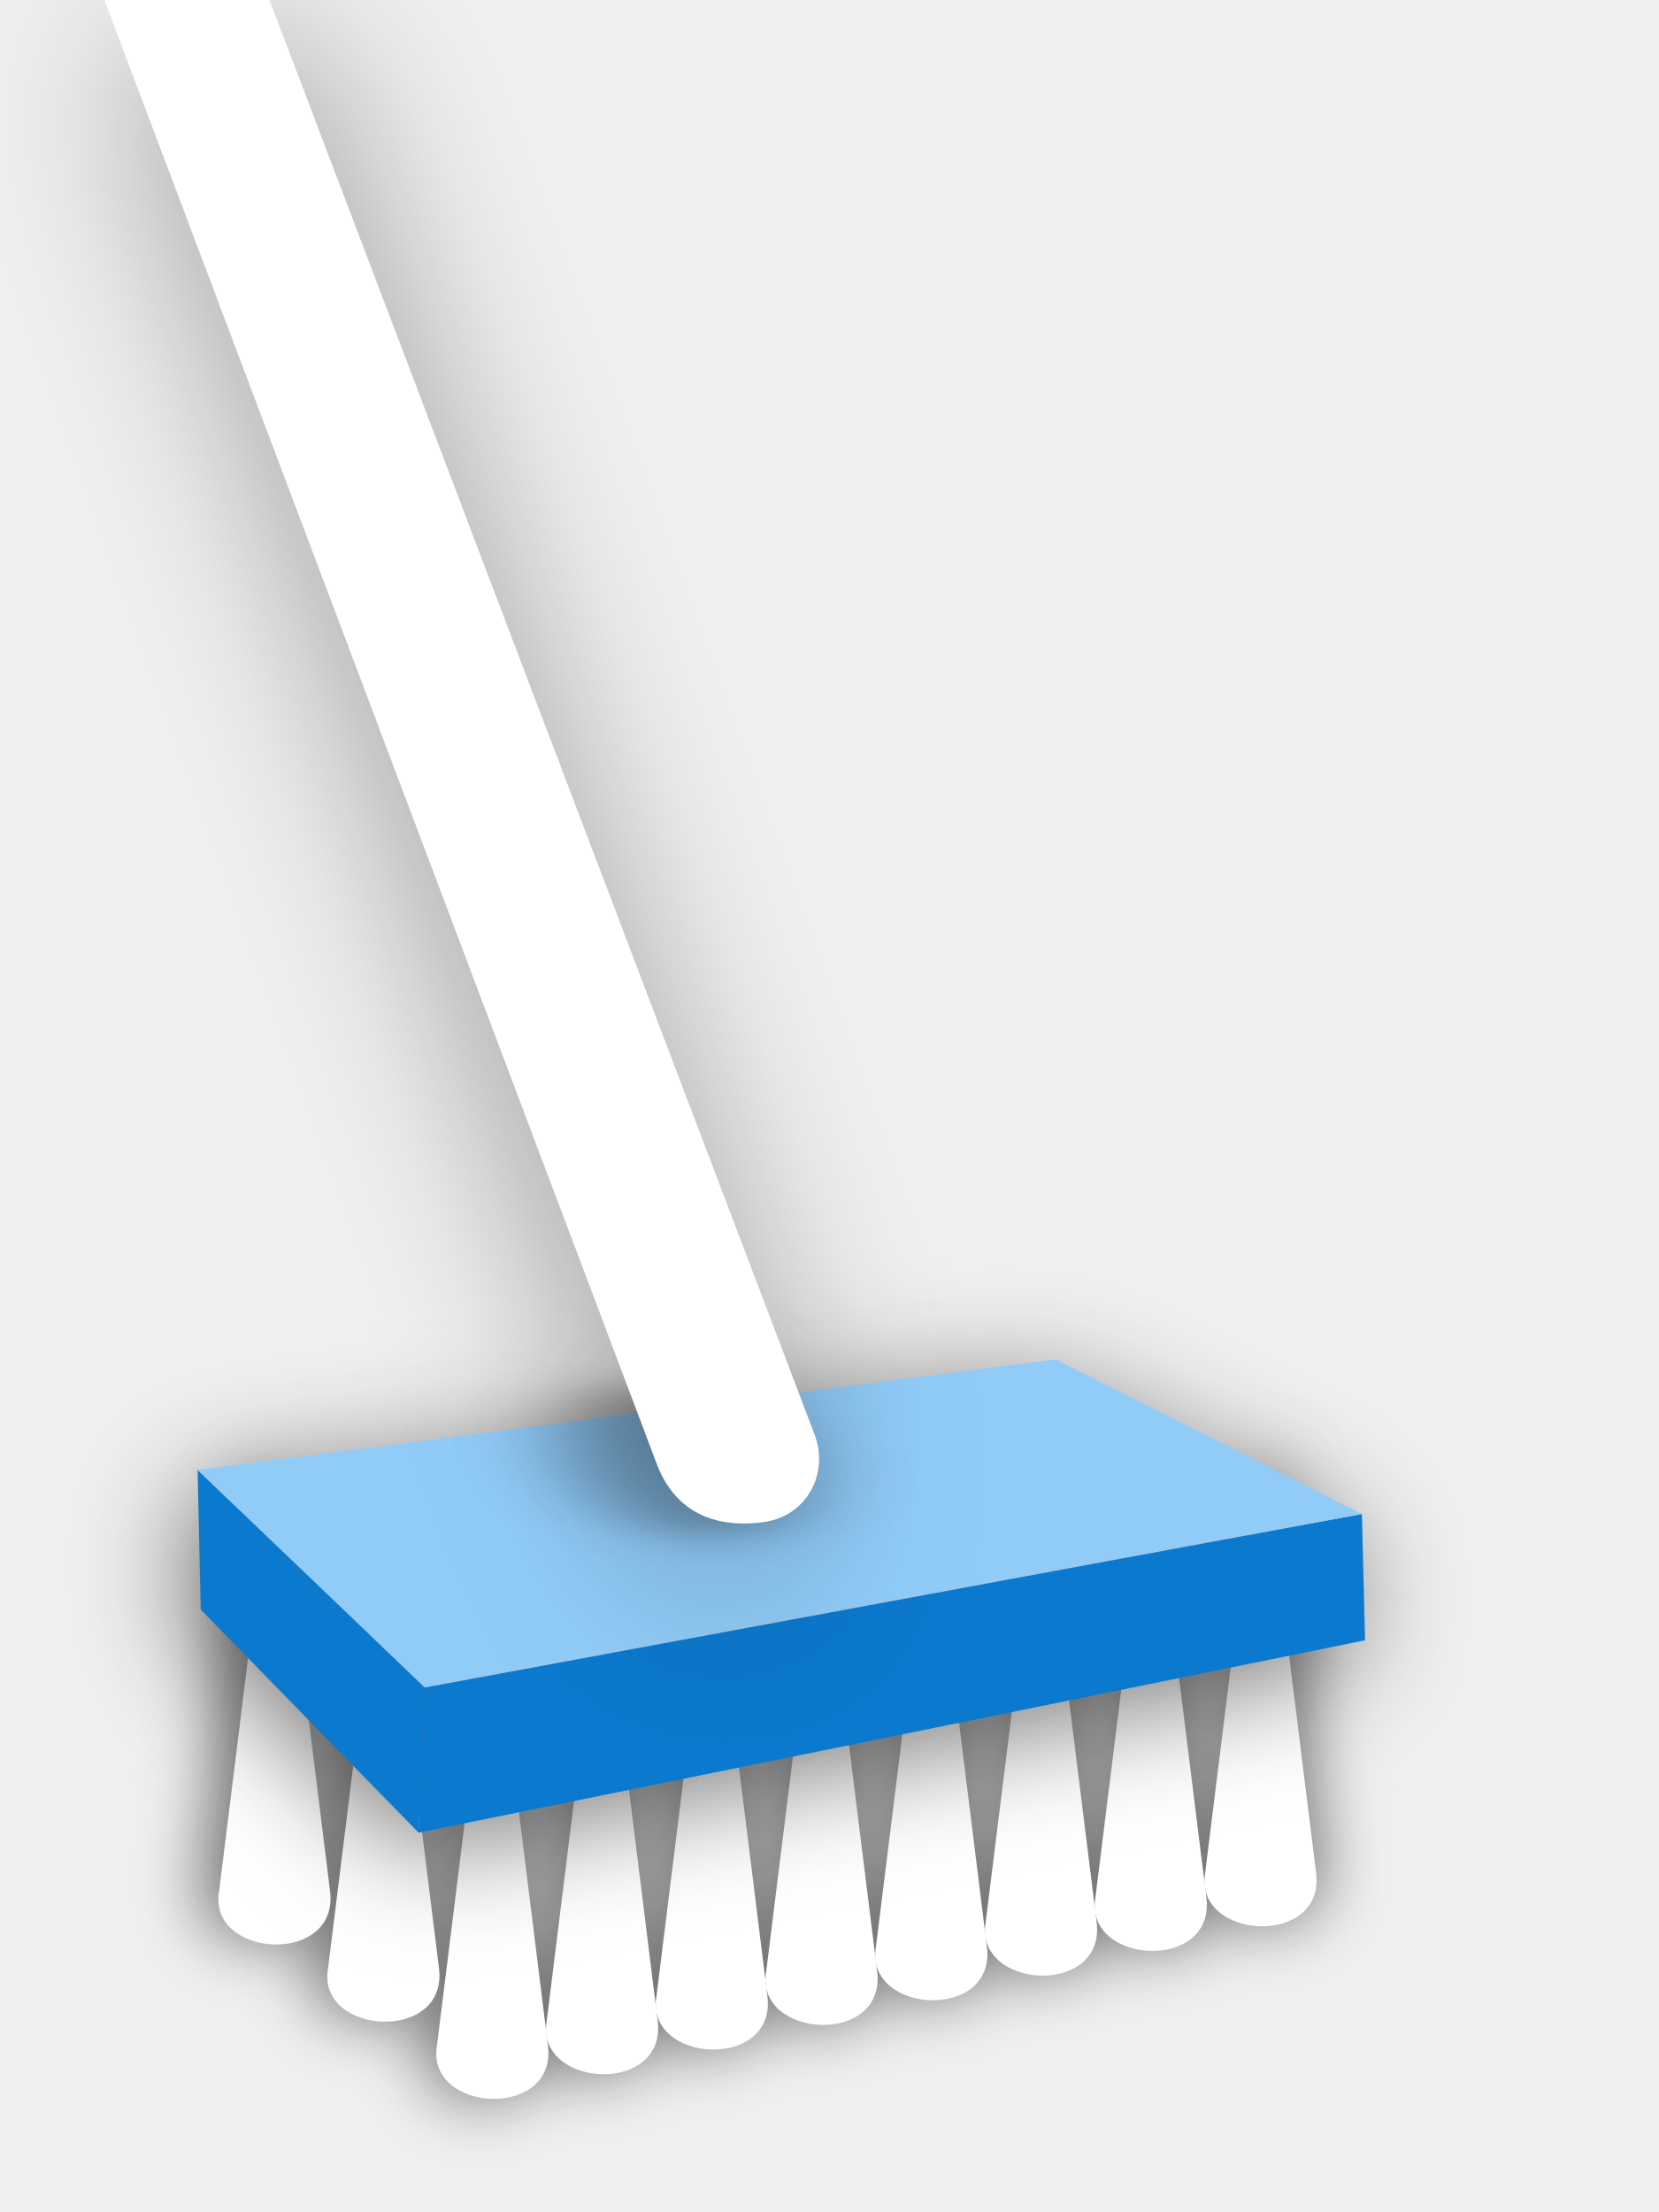
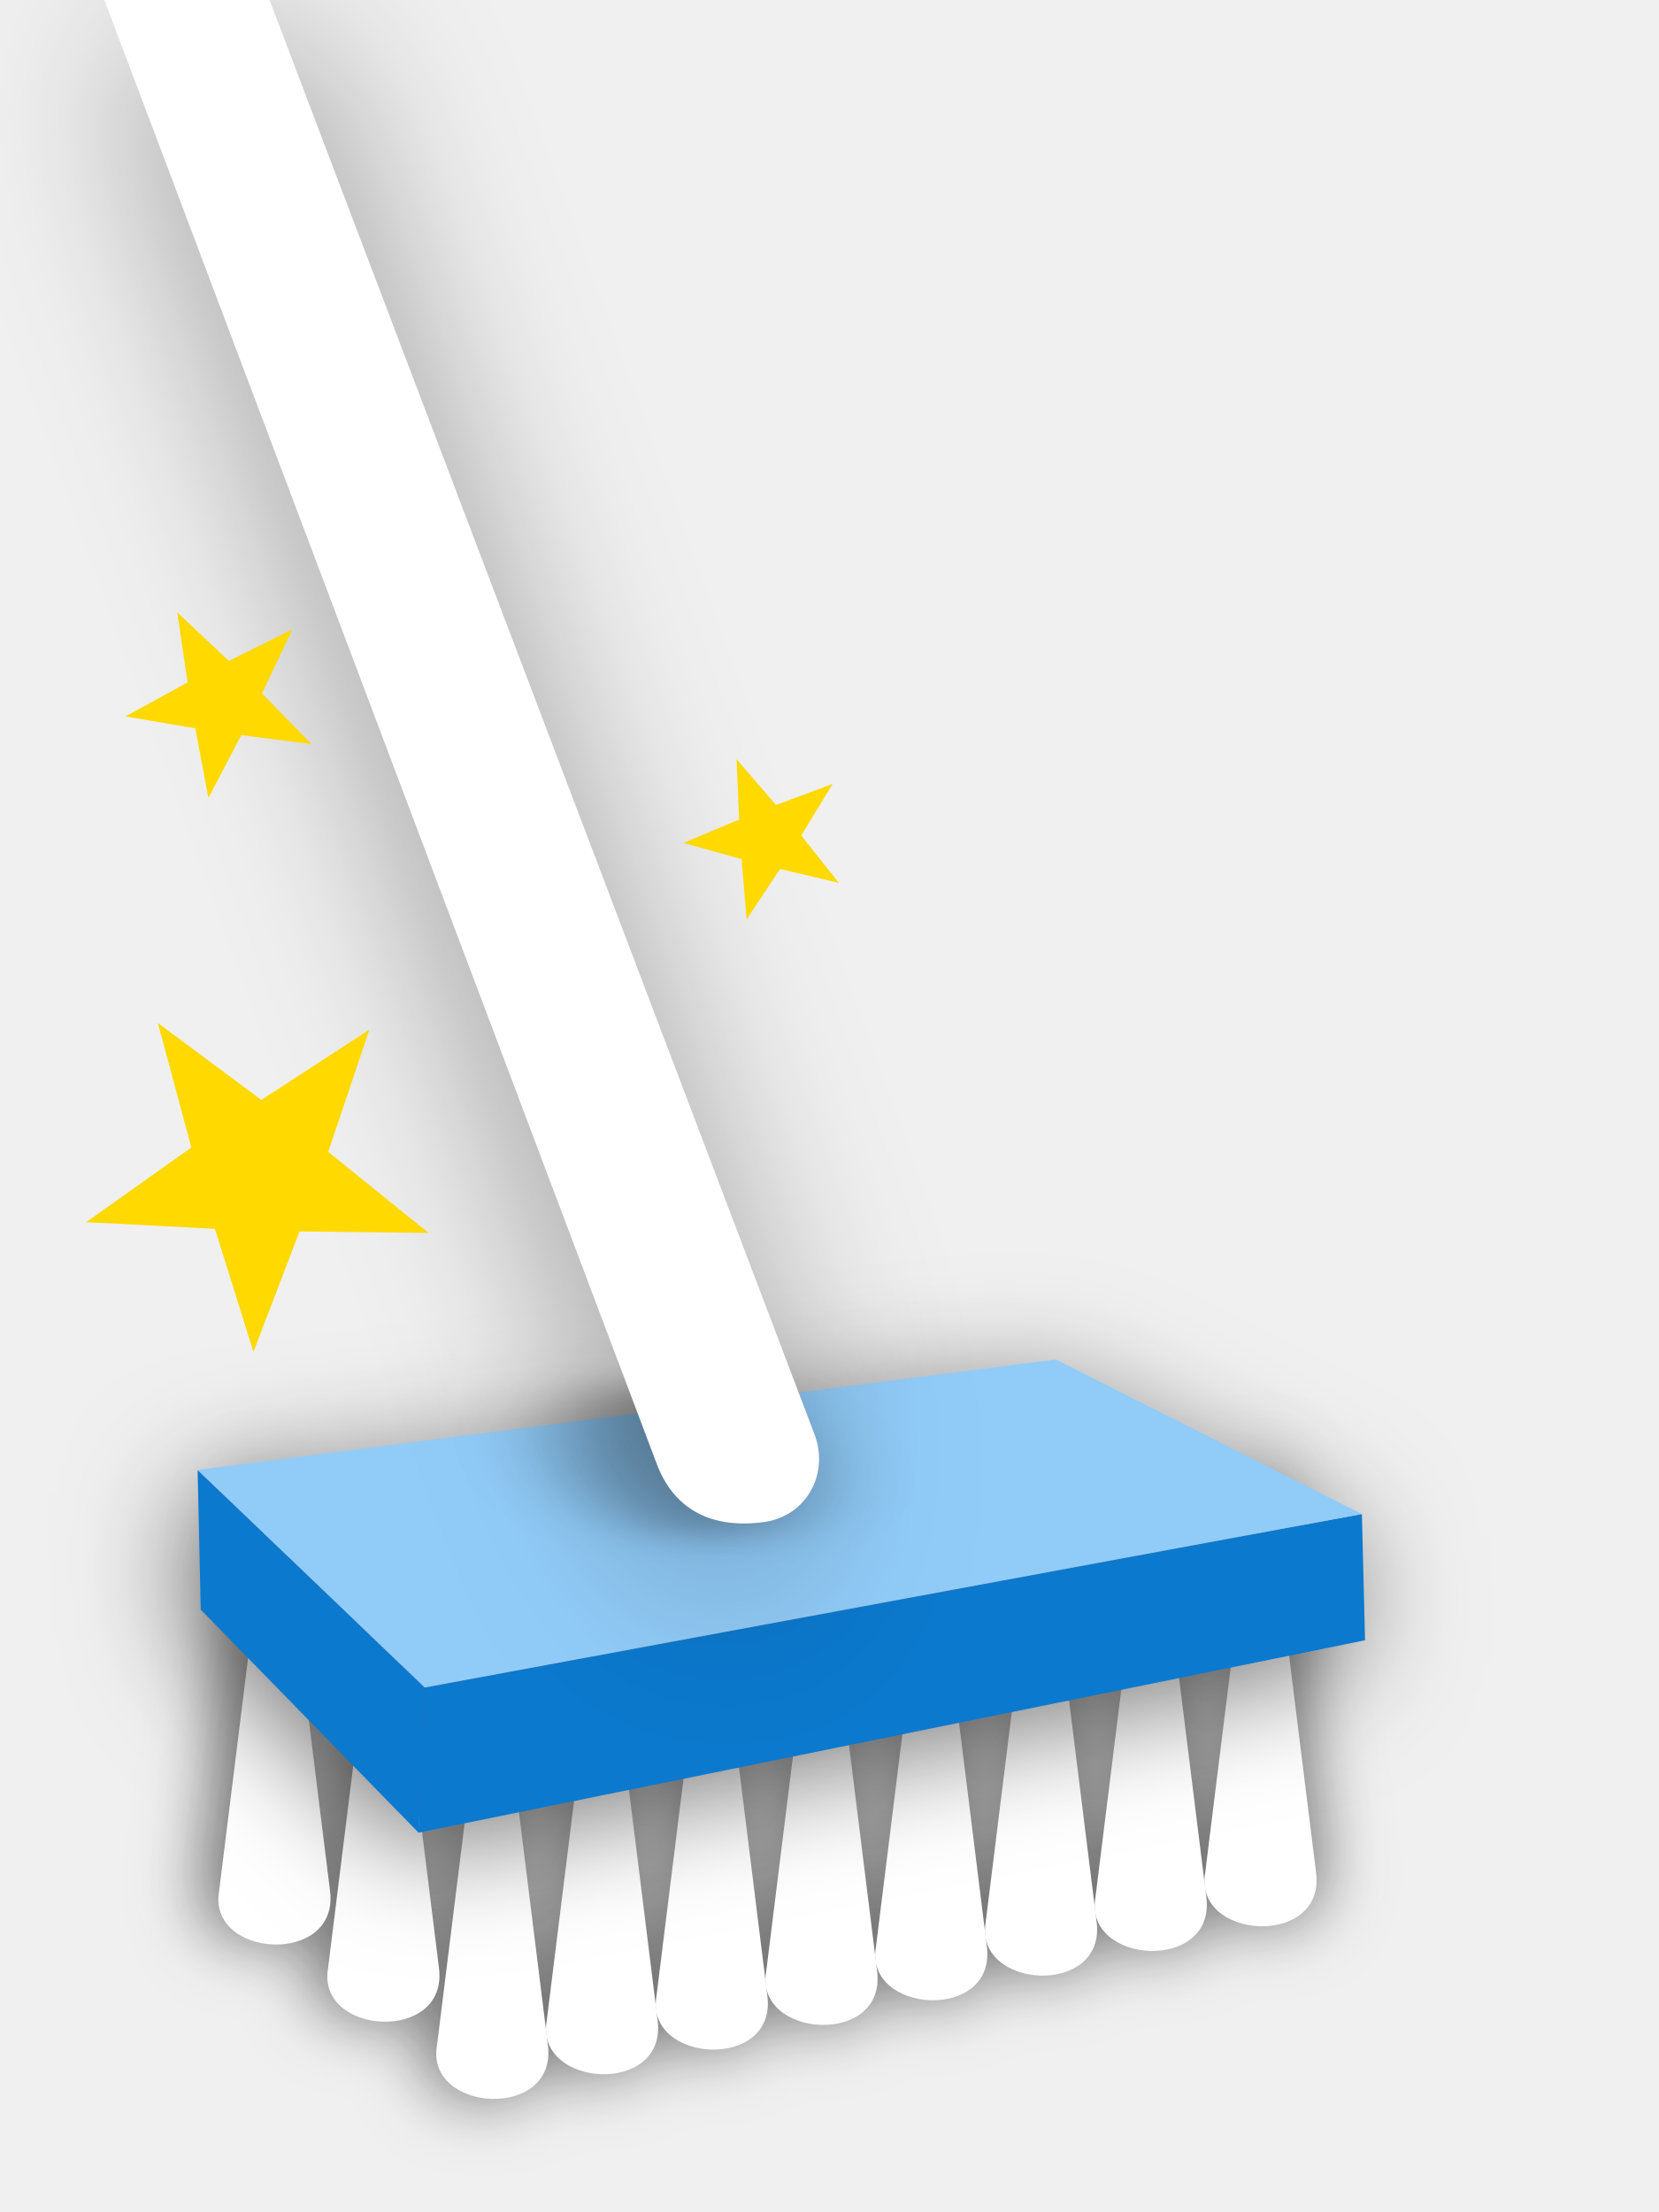
<svg xmlns="http://www.w3.org/2000/svg" width="30mm" height="40mm" viewBox="0 0 30 40" version="1.1" id="svg1" xml:space="preserve">
  <defs id="defs1">
    <filter style="color-interpolation-filters:sRGB" id="filter18" x="-0.072" y="-0.126" width="1.145" height="1.252">
      <feGaussianBlur stdDeviation="0.24" id="feGaussianBlur18" />
    </filter>
    <filter style="color-interpolation-filters:sRGB" id="filter19" x="-0.126" y="-0.312" width="1.253" height="1.623">
      <feGaussianBlur stdDeviation="0.351" id="feGaussianBlur19" />
    </filter>
    <filter style="color-interpolation-filters:sRGB" id="filter20" x="-0.32" y="-0.143" width="1.64" height="1.287">
      <feGaussianBlur stdDeviation="0.816" id="feGaussianBlur20" />
    </filter>
    <filter style="color-interpolation-filters:sRGB" id="filter21" x="-0.421" y="-0.456" width="1.843" height="1.912">
      <feGaussianBlur stdDeviation="0.186" id="feGaussianBlur21" />
    </filter>
  </defs>
  <g id="layer1">
    <g id="g21" transform="matrix(-3.166504,0,0,3.165907,33.31619,-7.069685)">
      <g id="g15-4" transform="matrix(0.8046299,0,0,0.8014656,11.36383,13.30738)" style="opacity:0.608;fill:#1a1a1a;fill-opacity:1;filter:url(#filter18)">
        <g id="path13-56" transform="matrix(0.2029475,0,0,0.9434621,-7.741408,1.384957)" style="fill:#1a1a1a;fill-opacity:1">
          <path style="color:#000000;fill:#1a1a1a;fill-opacity:1;stroke-linecap:round;stroke-linejoin:round;-inkscape-stroke:none" d="m -9.527,-1.846 h -3.412 l 1.706,-2.955 z" id="path14-36" />
          <path style="color:#000000;fill:#1a1a1a;fill-opacity:1;stroke-linecap:round;stroke-linejoin:round;-inkscape-stroke:none" d="m -11.232,-5.113 c -0.112,-3.132e-4 -0.216,0.059 -0.271,0.156 l -1.707,2.955 c -0.334,0.578 4.383,0.517 3.955,0 l -1.707,-2.955 c -0.056,-0.096 -0.158,-0.156 -0.27,-0.156 z" id="path15-1" />
        </g>
        <g id="path13-0-1" transform="matrix(0.2029475,0,0,0.9434621,-6.947325,1.563404)" style="fill:#1a1a1a;fill-opacity:1">
          <path style="color:#000000;fill:#1a1a1a;fill-opacity:1;stroke-linecap:round;stroke-linejoin:round;-inkscape-stroke:none" d="m -9.527,-1.846 h -3.412 l 1.706,-2.955 z" id="path14-23-2" />
          <path style="color:#000000;fill:#1a1a1a;fill-opacity:1;stroke-linecap:round;stroke-linejoin:round;-inkscape-stroke:none" d="m -11.232,-5.113 c -0.112,-3.132e-4 -0.216,0.059 -0.271,0.156 l -1.707,2.955 c -0.334,0.578 4.383,0.517 3.955,0 l -1.707,-2.955 c -0.056,-0.096 -0.158,-0.156 -0.27,-0.156 z" id="path15-48-8" />
        </g>
        <g id="path13-00-1" transform="matrix(0.2029475,0,0,0.9434621,-2.976909,2.455641)" style="fill:#1a1a1a;fill-opacity:1">
          <path style="color:#000000;fill:#1a1a1a;fill-opacity:1;stroke-linecap:round;stroke-linejoin:round;-inkscape-stroke:none" d="m -9.527,-1.846 h -3.412 l 1.706,-2.955 z" id="path14-7-9" />
          <path style="color:#000000;fill:#1a1a1a;fill-opacity:1;stroke-linecap:round;stroke-linejoin:round;-inkscape-stroke:none" d="m -11.232,-5.113 c -0.112,-3.132e-4 -0.216,0.059 -0.271,0.156 l -1.707,2.955 c -0.334,0.578 4.383,0.517 3.955,0 l -1.707,-2.955 c -0.056,-0.096 -0.158,-0.156 -0.27,-0.156 z" id="path15-9-2" />
        </g>
        <g id="path13-1-2" transform="matrix(0.2029475,0,0,0.9434621,-6.153242,1.741852)" style="fill:#1a1a1a;fill-opacity:1">
          <path style="color:#000000;fill:#1a1a1a;fill-opacity:1;stroke-linecap:round;stroke-linejoin:round;-inkscape-stroke:none" d="m -9.527,-1.846 h -3.412 l 1.706,-2.955 z" id="path14-3-2" />
          <path style="color:#000000;fill:#1a1a1a;fill-opacity:1;stroke-linecap:round;stroke-linejoin:round;-inkscape-stroke:none" d="m -11.232,-5.113 c -0.112,-3.132e-4 -0.216,0.059 -0.271,0.156 l -1.707,2.955 c -0.334,0.578 4.383,0.517 3.955,0 l -1.707,-2.955 c -0.056,-0.096 -0.158,-0.156 -0.27,-0.156 z" id="path15-8-3" />
        </g>
        <g id="path13-80-6" transform="matrix(0.2029475,0,0,0.9434621,-5.359158,1.920299)" style="fill:#1a1a1a;fill-opacity:1">
          <path style="color:#000000;fill:#1a1a1a;fill-opacity:1;stroke-linecap:round;stroke-linejoin:round;-inkscape-stroke:none" d="m -9.527,-1.846 h -3.412 l 1.706,-2.955 z" id="path14-4-5" />
          <path style="color:#000000;fill:#1a1a1a;fill-opacity:1;stroke-linecap:round;stroke-linejoin:round;-inkscape-stroke:none" d="m -11.232,-5.113 c -0.112,-3.132e-4 -0.216,0.059 -0.271,0.156 l -1.707,2.955 c -0.334,0.578 4.383,0.517 3.955,0 l -1.707,-2.955 c -0.056,-0.096 -0.158,-0.156 -0.27,-0.156 z" id="path15-47-2" />
        </g>
        <g id="path13-5-2" transform="matrix(0.2029475,0,0,0.9434621,-4.565075,2.098746)" style="fill:#1a1a1a;fill-opacity:1">
          <path style="color:#000000;fill:#1a1a1a;fill-opacity:1;stroke-linecap:round;stroke-linejoin:round;-inkscape-stroke:none" d="m -9.527,-1.846 h -3.412 l 1.706,-2.955 z" id="path14-8-9" />
          <path style="color:#000000;fill:#1a1a1a;fill-opacity:1;stroke-linecap:round;stroke-linejoin:round;-inkscape-stroke:none" d="m -11.232,-5.113 c -0.112,-3.132e-4 -0.216,0.059 -0.271,0.156 l -1.707,2.955 c -0.334,0.578 4.383,0.517 3.955,0 l -1.707,-2.955 c -0.056,-0.096 -0.158,-0.156 -0.27,-0.156 z" id="path15-6-3" />
        </g>
        <g id="path13-2-7" transform="matrix(0.2029475,0,0,0.9434621,-3.770992,2.277193)" style="fill:#1a1a1a;fill-opacity:1">
          <path style="color:#000000;fill:#1a1a1a;fill-opacity:1;stroke-linecap:round;stroke-linejoin:round;-inkscape-stroke:none" d="m -9.527,-1.846 h -3.412 l 1.706,-2.955 z" id="path14-9-8" />
          <path style="color:#000000;fill:#1a1a1a;fill-opacity:1;stroke-linecap:round;stroke-linejoin:round;-inkscape-stroke:none" d="m -11.232,-5.113 c -0.112,-3.132e-4 -0.216,0.059 -0.271,0.156 l -1.707,2.955 c -0.334,0.578 4.383,0.517 3.955,0 l -1.707,-2.955 c -0.056,-0.096 -0.158,-0.156 -0.27,-0.156 z" id="path15-65-8" />
        </g>
        <g id="path13-8-7" transform="matrix(0.2029475,0,0,0.9434621,-2.182825,2.634088)" style="fill:#1a1a1a;fill-opacity:1">
          <path style="color:#000000;fill:#1a1a1a;fill-opacity:1;stroke-linecap:round;stroke-linejoin:round;-inkscape-stroke:none" d="m -9.527,-1.846 h -3.412 l 1.706,-2.955 z" id="path14-2-3" />
          <path style="color:#000000;fill:#1a1a1a;fill-opacity:1;stroke-linecap:round;stroke-linejoin:round;-inkscape-stroke:none" d="m -11.232,-5.113 c -0.112,-3.132e-4 -0.216,0.059 -0.271,0.156 l -1.707,2.955 c -0.334,0.578 4.383,0.517 3.955,0 l -1.707,-2.955 c -0.056,-0.096 -0.158,-0.156 -0.27,-0.156 z" id="path15-4-23" />
        </g>
        <g id="path13-8-3-1" transform="matrix(0.2029475,0,0,0.9434621,-1.394507,2.075492)" style="fill:#1a1a1a;fill-opacity:1">
          <path style="color:#000000;fill:#1a1a1a;fill-opacity:1;stroke-linecap:round;stroke-linejoin:round;-inkscape-stroke:none" d="m -9.527,-1.846 h -3.412 l 1.706,-2.955 z" id="path14-2-4-3" />
          <path style="color:#000000;fill:#1a1a1a;fill-opacity:1;stroke-linecap:round;stroke-linejoin:round;-inkscape-stroke:none" d="m -11.232,-5.113 c -0.112,-3.132e-4 -0.216,0.059 -0.271,0.156 l -1.707,2.955 c -0.334,0.578 4.383,0.517 3.955,0 l -1.707,-2.955 c -0.056,-0.096 -0.158,-0.156 -0.27,-0.156 z" id="path15-4-2-8" />
        </g>
        <g id="path13-8-5-5" transform="matrix(0.2029475,0,0,0.9434621,-0.606188,1.516896)" style="fill:#1a1a1a;fill-opacity:1">
          <path style="color:#000000;fill:#1a1a1a;fill-opacity:1;stroke-linecap:round;stroke-linejoin:round;-inkscape-stroke:none" d="m -9.527,-1.846 h -3.412 l 1.706,-2.955 z" id="path14-2-42-9" />
          <path style="color:#000000;fill:#1a1a1a;fill-opacity:1;stroke-linecap:round;stroke-linejoin:round;-inkscape-stroke:none" d="m -11.232,-5.113 c -0.112,-3.132e-4 -0.216,0.059 -0.271,0.156 l -1.707,2.955 c -0.334,0.578 4.383,0.517 3.955,0 l -1.707,-2.955 c -0.056,-0.096 -0.158,-0.156 -0.27,-0.156 z" id="path15-4-7-5" />
        </g>
      </g>
      <g id="g15" transform="matrix(0.7892058,0,0,0.7892058,11.23085,13.32748)" style="fill:#ffffff;fill-opacity:1">
        <g id="path13" transform="matrix(0.2029475,0,0,0.9434621,-7.741408,1.384957)" style="fill:#ffffff;fill-opacity:1">
          <path style="color:#000000;fill:#ffffff;fill-opacity:1;stroke-linecap:round;stroke-linejoin:round;-inkscape-stroke:none" d="m -9.527,-1.846 h -3.412 l 1.706,-2.955 z" id="path14" />
          <path style="color:#000000;fill:#ffffff;fill-opacity:1;stroke-linecap:round;stroke-linejoin:round;-inkscape-stroke:none" d="m -11.232,-5.113 c -0.112,-3.132e-4 -0.216,0.059 -0.271,0.156 l -1.707,2.955 c -0.334,0.578 4.383,0.517 3.955,0 l -1.707,-2.955 c -0.056,-0.096 -0.158,-0.156 -0.27,-0.156 z" id="path15" />
        </g>
        <g id="path13-0" transform="matrix(0.2029475,0,0,0.9434621,-6.947325,1.563404)" style="fill:#ffffff;fill-opacity:1">
          <path style="color:#000000;fill:#ffffff;fill-opacity:1;stroke-linecap:round;stroke-linejoin:round;-inkscape-stroke:none" d="m -9.527,-1.846 h -3.412 l 1.706,-2.955 z" id="path14-23" />
          <path style="color:#000000;fill:#ffffff;fill-opacity:1;stroke-linecap:round;stroke-linejoin:round;-inkscape-stroke:none" d="m -11.232,-5.113 c -0.112,-3.132e-4 -0.216,0.059 -0.271,0.156 l -1.707,2.955 c -0.334,0.578 4.383,0.517 3.955,0 l -1.707,-2.955 c -0.056,-0.096 -0.158,-0.156 -0.27,-0.156 z" id="path15-48" />
        </g>
        <g id="path13-00" transform="matrix(0.2029475,0,0,0.9434621,-2.976909,2.455641)" style="fill:#ffffff;fill-opacity:1">
          <path style="color:#000000;fill:#ffffff;fill-opacity:1;stroke-linecap:round;stroke-linejoin:round;-inkscape-stroke:none" d="m -9.527,-1.846 h -3.412 l 1.706,-2.955 z" id="path14-7" />
          <path style="color:#000000;fill:#ffffff;fill-opacity:1;stroke-linecap:round;stroke-linejoin:round;-inkscape-stroke:none" d="m -11.232,-5.113 c -0.112,-3.132e-4 -0.216,0.059 -0.271,0.156 l -1.707,2.955 c -0.334,0.578 4.383,0.517 3.955,0 l -1.707,-2.955 c -0.056,-0.096 -0.158,-0.156 -0.27,-0.156 z" id="path15-9" />
        </g>
        <g id="path13-1" transform="matrix(0.2029475,0,0,0.9434621,-6.153242,1.741852)" style="fill:#ffffff;fill-opacity:1">
          <path style="color:#000000;fill:#ffffff;fill-opacity:1;stroke-linecap:round;stroke-linejoin:round;-inkscape-stroke:none" d="m -9.527,-1.846 h -3.412 l 1.706,-2.955 z" id="path14-3" />
          <path style="color:#000000;fill:#ffffff;fill-opacity:1;stroke-linecap:round;stroke-linejoin:round;-inkscape-stroke:none" d="m -11.232,-5.113 c -0.112,-3.132e-4 -0.216,0.059 -0.271,0.156 l -1.707,2.955 c -0.334,0.578 4.383,0.517 3.955,0 l -1.707,-2.955 c -0.056,-0.096 -0.158,-0.156 -0.27,-0.156 z" id="path15-8" />
        </g>
        <g id="path13-80" transform="matrix(0.2029475,0,0,0.9434621,-5.359158,1.920299)" style="fill:#ffffff;fill-opacity:1">
          <path style="color:#000000;fill:#ffffff;fill-opacity:1;stroke-linecap:round;stroke-linejoin:round;-inkscape-stroke:none" d="m -9.527,-1.846 h -3.412 l 1.706,-2.955 z" id="path14-4" />
          <path style="color:#000000;fill:#ffffff;fill-opacity:1;stroke-linecap:round;stroke-linejoin:round;-inkscape-stroke:none" d="m -11.232,-5.113 c -0.112,-3.132e-4 -0.216,0.059 -0.271,0.156 l -1.707,2.955 c -0.334,0.578 4.383,0.517 3.955,0 l -1.707,-2.955 c -0.056,-0.096 -0.158,-0.156 -0.27,-0.156 z" id="path15-47" />
        </g>
        <g id="path13-5" transform="matrix(0.2029475,0,0,0.9434621,-4.565075,2.098746)" style="fill:#ffffff;fill-opacity:1">
          <path style="color:#000000;fill:#ffffff;fill-opacity:1;stroke-linecap:round;stroke-linejoin:round;-inkscape-stroke:none" d="m -9.527,-1.846 h -3.412 l 1.706,-2.955 z" id="path14-8" />
          <path style="color:#000000;fill:#ffffff;fill-opacity:1;stroke-linecap:round;stroke-linejoin:round;-inkscape-stroke:none" d="m -11.232,-5.113 c -0.112,-3.132e-4 -0.216,0.059 -0.271,0.156 l -1.707,2.955 c -0.334,0.578 4.383,0.517 3.955,0 l -1.707,-2.955 c -0.056,-0.096 -0.158,-0.156 -0.27,-0.156 z" id="path15-6" />
        </g>
        <g id="path13-2" transform="matrix(0.2029475,0,0,0.9434621,-3.770992,2.277193)" style="fill:#ffffff;fill-opacity:1">
          <path style="color:#000000;fill:#ffffff;fill-opacity:1;stroke-linecap:round;stroke-linejoin:round;-inkscape-stroke:none" d="m -9.527,-1.846 h -3.412 l 1.706,-2.955 z" id="path14-9" />
          <path style="color:#000000;fill:#ffffff;fill-opacity:1;stroke-linecap:round;stroke-linejoin:round;-inkscape-stroke:none" d="m -11.232,-5.113 c -0.112,-3.132e-4 -0.216,0.059 -0.271,0.156 l -1.707,2.955 c -0.334,0.578 4.383,0.517 3.955,0 l -1.707,-2.955 c -0.056,-0.096 -0.158,-0.156 -0.27,-0.156 z" id="path15-65" />
        </g>
        <g id="path13-8" transform="matrix(0.2029475,0,0,0.9434621,-2.182825,2.634088)" style="fill:#ffffff;fill-opacity:1">
          <path style="color:#000000;fill:#ffffff;fill-opacity:1;stroke-linecap:round;stroke-linejoin:round;-inkscape-stroke:none" d="m -9.527,-1.846 h -3.412 l 1.706,-2.955 z" id="path14-2" />
          <path style="color:#000000;fill:#ffffff;fill-opacity:1;stroke-linecap:round;stroke-linejoin:round;-inkscape-stroke:none" d="m -11.232,-5.113 c -0.112,-3.132e-4 -0.216,0.059 -0.271,0.156 l -1.707,2.955 c -0.334,0.578 4.383,0.517 3.955,0 l -1.707,-2.955 c -0.056,-0.096 -0.158,-0.156 -0.27,-0.156 z" id="path15-4" />
        </g>
        <g id="path13-8-3" transform="matrix(0.2029475,0,0,0.9434621,-1.394507,2.075492)" style="fill:#ffffff;fill-opacity:1">
          <path style="color:#000000;fill:#ffffff;fill-opacity:1;stroke-linecap:round;stroke-linejoin:round;-inkscape-stroke:none" d="m -9.527,-1.846 h -3.412 l 1.706,-2.955 z" id="path14-2-4" />
          <path style="color:#000000;fill:#ffffff;fill-opacity:1;stroke-linecap:round;stroke-linejoin:round;-inkscape-stroke:none" d="m -11.232,-5.113 c -0.112,-3.132e-4 -0.216,0.059 -0.271,0.156 l -1.707,2.955 c -0.334,0.578 4.383,0.517 3.955,0 l -1.707,-2.955 c -0.056,-0.096 -0.158,-0.156 -0.27,-0.156 z" id="path15-4-2" />
        </g>
        <g id="path13-8-5" transform="matrix(0.2029475,0,0,0.9434621,-0.606188,1.516896)" style="fill:#ffffff;fill-opacity:1">
          <path style="color:#000000;fill:#ffffff;fill-opacity:1;stroke-linecap:round;stroke-linejoin:round;-inkscape-stroke:none" d="m -9.527,-1.846 h -3.412 l 1.706,-2.955 z" id="path14-2-42" />
          <path style="color:#000000;fill:#ffffff;fill-opacity:1;stroke-linecap:round;stroke-linejoin:round;-inkscape-stroke:none" d="m -11.232,-5.113 c -0.112,-3.132e-4 -0.216,0.059 -0.271,0.156 l -1.707,2.955 c -0.334,0.578 4.383,0.517 3.955,0 l -1.707,-2.955 c -0.056,-0.096 -0.158,-0.156 -0.27,-0.156 z" id="path15-4-7" />
        </g>
      </g>
      <path id="path10-2" style="opacity:0.553;fill:#000000;fill-opacity:1;stroke:#020202;stroke-width:0;stroke-linecap:round;stroke-linejoin:round;filter:url(#filter19)" d="M 4.267,10.053 2.519,10.936 2.501,11.656 7.907,12.755 9.151,11.482 9.169,10.683 Z" transform="matrix(0.9900416,0,0,0.9698448,0.3472523,0.4100397)" />
      <path style="fill:#0b79ce;fill-opacity:1;stroke:#020202;stroke-width:0;stroke-linecap:round;stroke-linejoin:round" d="M 2.744,10.881 8.096,11.872 8.132,12.701 2.726,11.602 Z" id="path10" />
      <path style="opacity:1;fill:#0b79ce;fill-opacity:1;stroke:#020202;stroke-width:0;stroke-linecap:round;stroke-linejoin:round" d="m 8.096,11.872 1.297,-1.243 -0.018,0.798 -1.244,1.274 z" id="path11" />
      <path style="opacity:1;fill:#91ccf9;fill-opacity:1;stroke:#020202;stroke-width:0;stroke-linecap:round;stroke-linejoin:round" d="M 9.393,10.629 4.492,9.998 2.744,10.881 8.096,11.872 Z" id="path12" />
      <g id="path16-4" transform="matrix(0.6637837,0.01548444,-0.01796634,0.7701773,10.42618,13.50526)" style="opacity:0.405;fill:#000000;fill-opacity:1;filter:url(#filter20)">
        <path style="color:#000000;fill:#000000;fill-opacity:1;stroke-linecap:round;stroke-linejoin:round;-inkscape-stroke:none" d="m -6.174,-3.601 4.864,-12.488" id="path17-8" />
        <path style="color:#000000;fill:#000000;fill-opacity:1;stroke-linecap:round;stroke-linejoin:round;-inkscape-stroke:none" d="m -1.092,-16.648 c -0.309,-0.121 -0.657,0.033 -0.777,0.342 l -4.921,12.596 c -0.119,0.308 0.07,0.626 0.398,0.668 0.45,0.058 0.714,-0.131 0.835,-0.439 L -0.75,-15.871 c 0.121,-0.309 -0.033,-0.657 -0.342,-0.777 z" id="path18-2" />
      </g>
      <ellipse style="opacity:0.263;mix-blend-mode:multiply;fill:#000000;fill-opacity:1;stroke:#020202;stroke-width:0;stroke-linecap:round;stroke-linejoin:round;stroke-dasharray:none;filter:url(#filter21)" id="path20" cx="6.267" cy="10.55" rx="0.529" ry="0.489" transform="matrix(1.234879,-0.4204833,0.3318145,0.805834,-4.624837,4.707433)" />
      <g id="path16" transform="matrix(0.7297363,0,0,0.7504588,10.82489,13.20998)" style="fill:#ffffff;fill-opacity:1">
        <path style="color:#000000;fill:#ffffff;fill-opacity:1;stroke-linecap:round;stroke-linejoin:round;-inkscape-stroke:none" d="m -6.174,-3.601 4.864,-12.488" id="path17" />
        <path style="color:#000000;fill:#ffffff;fill-opacity:1;stroke-linecap:round;stroke-linejoin:round;-inkscape-stroke:none" d="m -1.092,-16.648 c -0.309,-0.121 -0.657,0.033 -0.777,0.342 l -4.921,12.596 c -0.119,0.308 0.07,0.626 0.398,0.668 0.45,0.058 0.714,-0.131 0.835,-0.439 L -0.75,-15.871 c 0.121,-0.309 -0.033,-0.657 -0.342,-0.777 z" id="path18" />
      </g>
    </g>
+     <path style="fill:#ffd900;fill-opacity:1;stroke:#93ce4b;stroke-width:0;stroke-linecap:round;stroke-linejoin:round" id="path16-6-2" d="m 84.479,-4.932 -2.249,-0.395 -1.152,1.972 -0.319,-2.261 -2.231,-0.487 2.052,-1.002 -0.227,-2.272 1.587,1.642 2.091,-0.918 -1.071,2.017 z" transform="matrix(-0.09023173,-1.017175,-1.017175,0.09023173,5.461006,104.8736)" />
+     <path style="fill:#ffd900;fill-opacity:1;stroke:#93ce4b;stroke-width:0;stroke-linecap:round;stroke-linejoin:round" id="path16-6-4-1-9" d="m 84.479,-4.932 -2.249,-0.395 -1.152,1.972 -0.319,-2.261 -2.231,-0.487 2.052,-1.002 -0.227,-2.272 1.587,1.642 2.091,-0.918 -1.071,2.017 z" transform="matrix(0.06286017,-0.4744157,-0.4744157,-0.06286017,5.669495,53.49668)" />
+     <path style="fill:#ffd900;fill-opacity:1;stroke:#93ce4b;stroke-width:0;stroke-linecap:round;stroke-linejoin:round" id="path16-6-7-4" d="m 84.479,-4.932 -2.249,-0.395 -1.152,1.972 -0.319,-2.261 -2.231,-0.487 2.052,-1.002 -0.227,-2.272 1.587,1.642 2.091,-0.918 -1.071,2.017 z" transform="matrix(0.01563085,-0.5609928,-0.5609928,-0.01563085,-0.8819308,58.38722)" />
  </g>
</svg>
